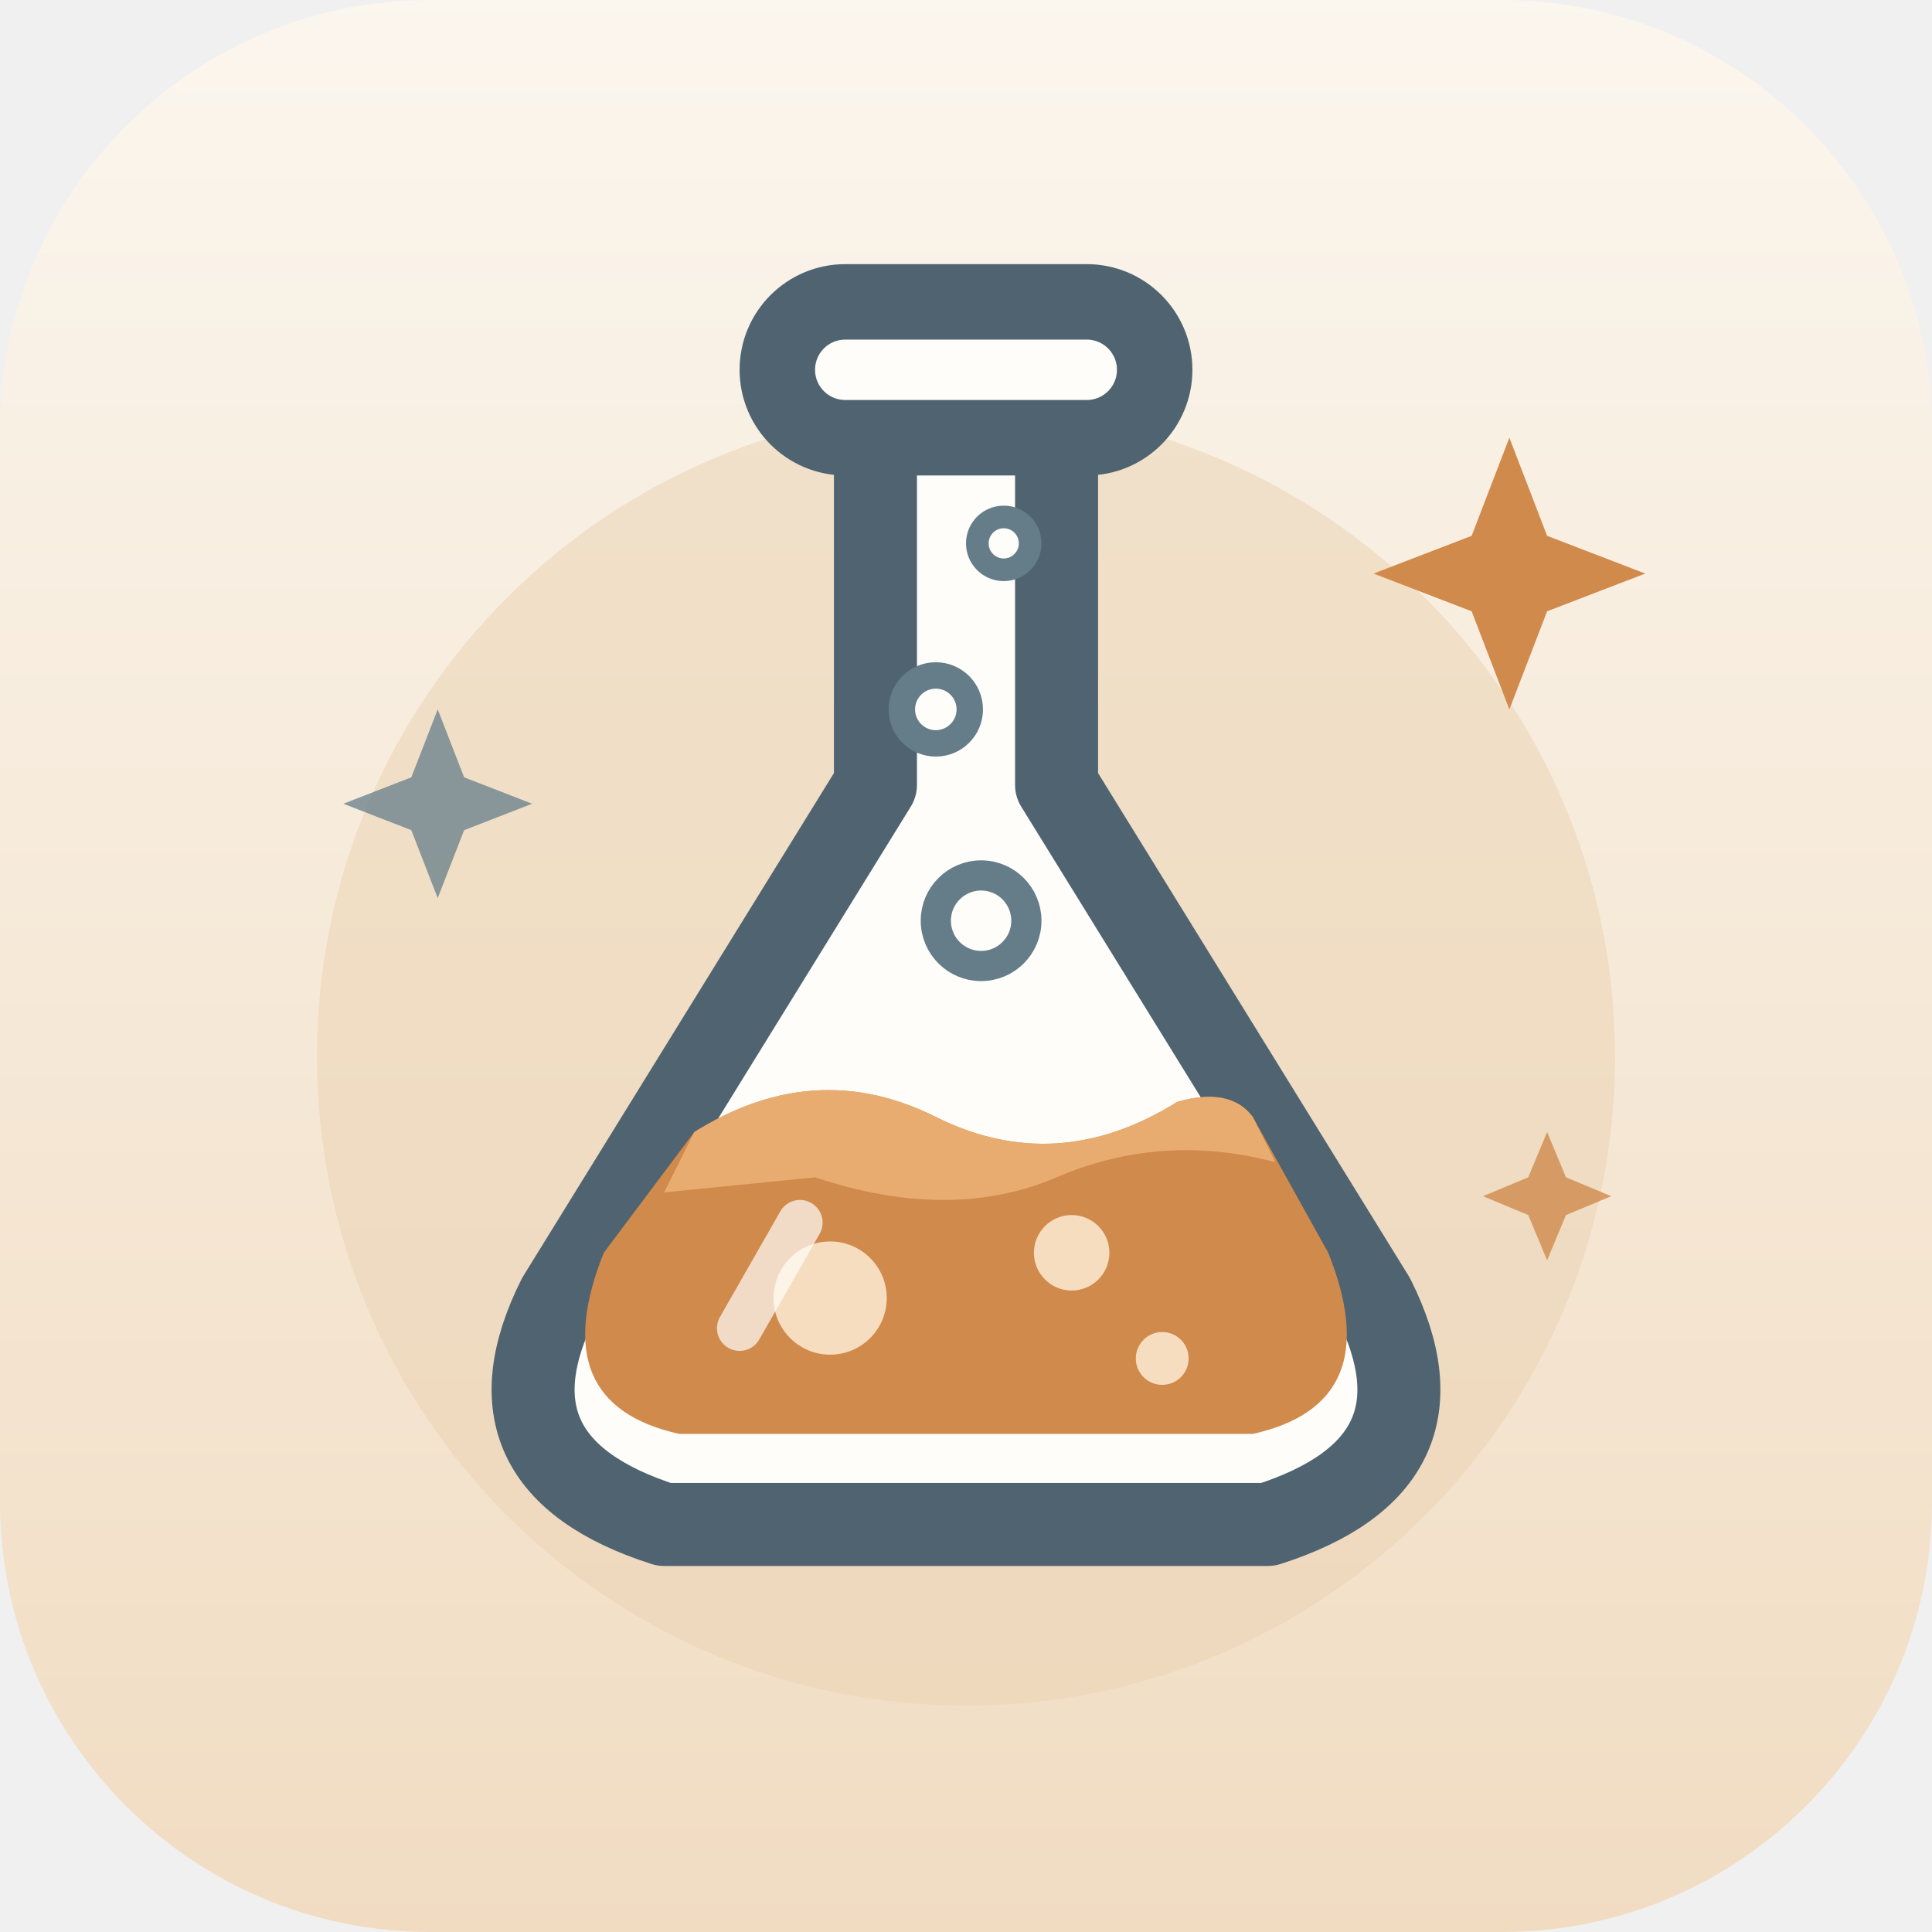
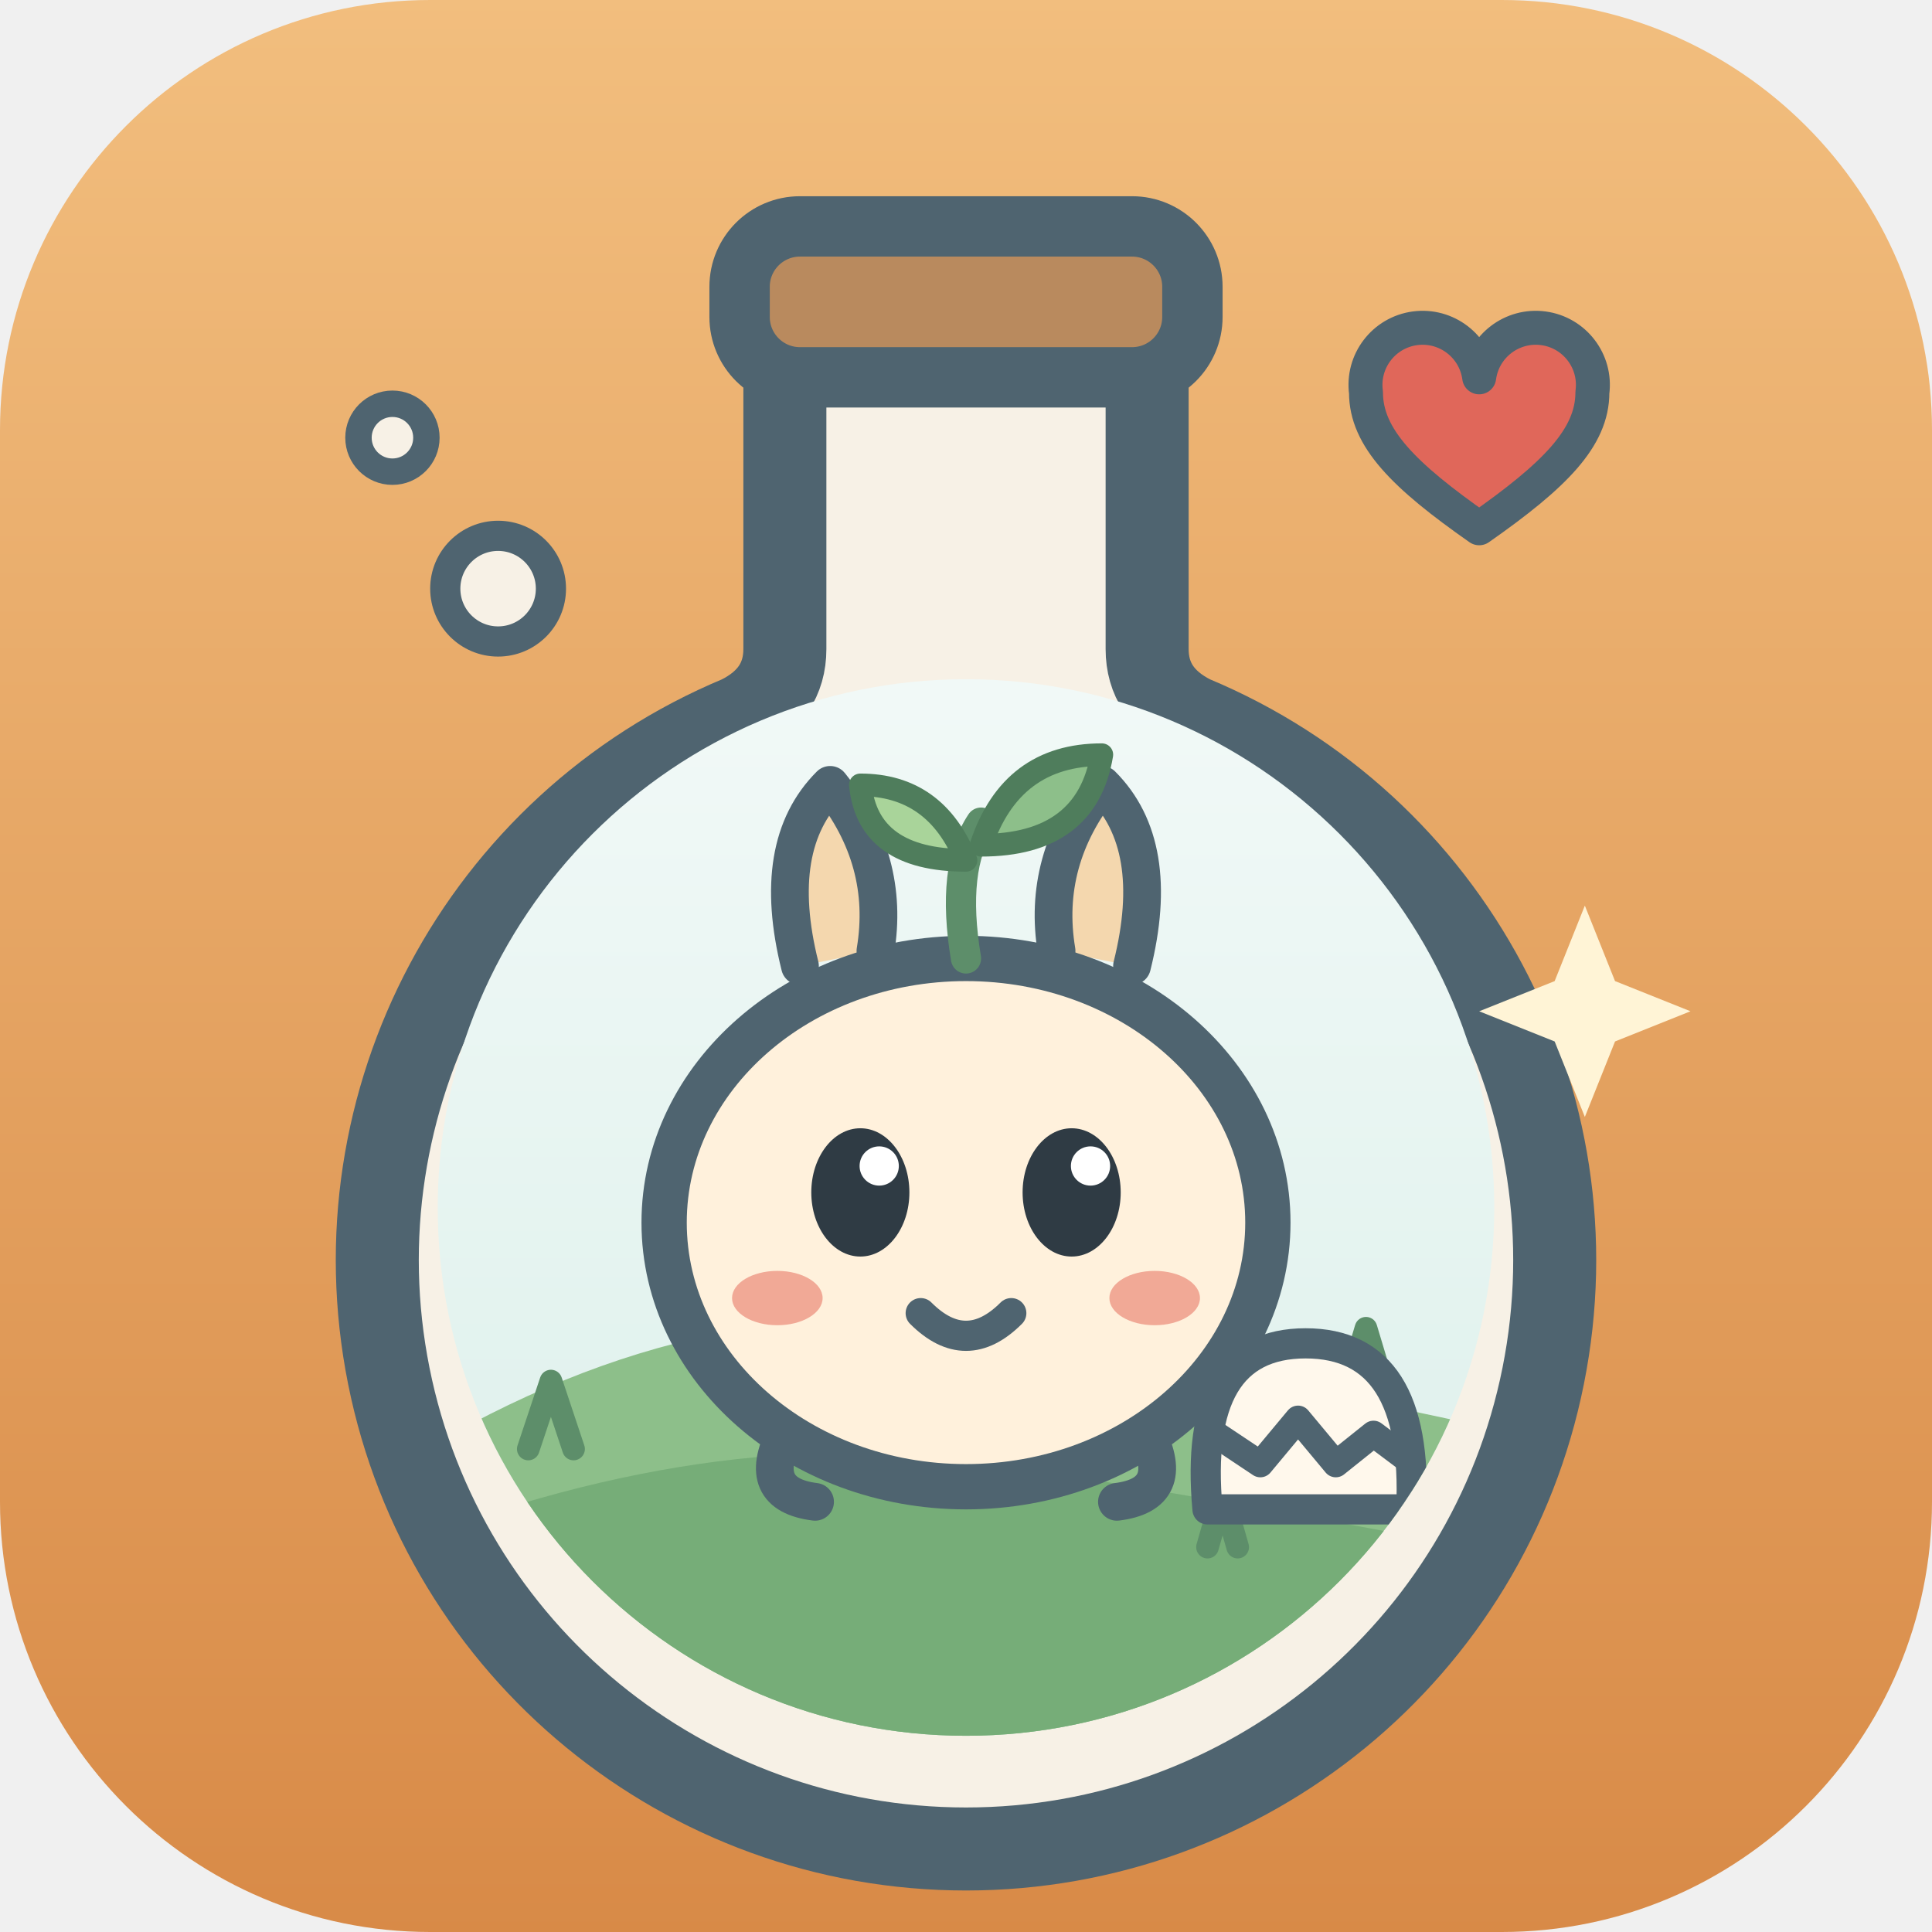
<svg xmlns="http://www.w3.org/2000/svg" width="512" height="512" viewBox="0 0 256 256">
  <defs>
+     <clipPath id="glassIn">
+       <circle cx="128" cy="160" r="70" />
+     </clipPath>
    <linearGradient id="bg" x1="0" y1="0" x2="0" y2="1">
-       <stop stop-color="#FBF6EE" />
-       <stop offset="1" stop-color="#F1DCC2" />
+       <stop stop-color="#F2BE7E" />
+       <stop offset="1" stop-color="#D88A47" />
+     </linearGradient>
+     <linearGradient id="air" x1="0" y1="0" x2="0" y2="1">
+       <stop stop-color="#F3FAF8" />
+       <stop offset="1" stop-color="#D9EEE9" />
    </linearGradient>
  </defs>
  <rect width="256" height="256" rx="57" fill="url(#bg)" />
  <g stroke-linecap="round" stroke-linejoin="round">
-     <circle cx="128" cy="140" r="86" fill="#EBD3B4" opacity=".55" />
-     <path d="M200 58l5 13 13 5-13 5-5 13-5-13-13-5 13-5z" fill="#D08A4C" />
-     <path d="M58 94l3.5 9 9 3.5-9 3.5-3.5 9-3.5-9-9-3.5 9-3.5z" fill="#657D89" opacity=".75" />
-     <path d="M205 150l2.5 6 6 2.5-6 2.5-2.5 6-2.5-6-6-2.5 6-2.5z" fill="#D08A4C" opacity=".8" />
-     <path d="M116 54V104L74 172Q63 194 88 202H168Q193 194 182 172L140 104V54" fill="#FFFDF9" stroke="#4F6470" stroke-width="11" />
-     <path d="M92 150Q108 140 124 148T156 146Q163 144 166 148L176 166Q184 186 166 190H90Q72 186 80 166Z" fill="#D08A4C" />
-     <path d="M92 150Q108 140 124 148T156 146Q163 144 166 148L169 154Q154 150 140 156T108 156Q98 157 88 158Z" fill="#E9AC70" />
-     <circle cx="110" cy="172" r="7.5" fill="#F7DDBF" />
-     <circle cx="142" cy="166" r="5" fill="#F7DDBF" />
-     <circle cx="154" cy="180" r="3.5" fill="#F7DDBF" />
-     <circle cx="130" cy="122" r="6" fill="#FFFDF9" stroke="#657D89" stroke-width="4" />
-     <circle cx="124" cy="94" r="4.5" fill="#FFFDF9" stroke="#657D89" stroke-width="3.5" />
-     <circle cx="133" cy="72" r="3.5" fill="#FFFDF9" stroke="#657D89" stroke-width="3" />
-     <path d="M98 176L106 162" stroke="#FFFDF9" stroke-width="6" opacity=".7" />
-     <rect x="103" y="40" width="50" height="18" rx="9" fill="#FFFDF9" stroke="#4F6470" stroke-width="10" />
+     <path d="M104 46h48v40q0 6 6 9a78 78 0 1 1-60 0q6-3 6-9z" fill="#F7F1E6" stroke="#4F6470" stroke-width="11" />
+     <g clip-path="url(#glassIn)">
+       <rect x="40" y="80" width="180" height="160" fill="url(#air)" />
+       <path d="M50 196q40-26 78-20t82 16v70H50z" fill="#8DBF8A" />
+       <path d="M50 206q44-18 82-12t78 14v60H50z" fill="#76AD78" />
+       <path d="M70 192l3-9 3 9M178 186l3-10 3 10M160 205l2-7 2 7" fill="none" stroke="#5D8E6A" stroke-width="3" />
+       <path d="M160 200q-2-22 13-22t14 22z" fill="#FFF8EC" stroke="#4F6470" stroke-width="4" />
+       <path d="M161 190l6 4 5-6 5 6 5-4 4 3" fill="none" stroke="#4F6470" stroke-width="3.5" />
+     </g>
+     <path d="M106 128q-4-16 4-24 8 10 6 22M150 128q4-16-4-24-8 10-6 22" fill="#F4D7AE" stroke="#4F6470" stroke-width="5" />
+     <ellipse cx="128" cy="162" rx="40" ry="35" fill="#FFF1DC" stroke="#4F6470" stroke-width="6" />
+     <path d="M128 127q-2-12 2-18" fill="none" stroke="#5D8E6A" stroke-width="4" />
+     <path d="M130 112q4-12 16-12-2 12-16 12z" fill="#8DBF8A" stroke="#4F7D5C" stroke-width="3" />
+     <path d="M128 114q-4-10-14-10 1 10 14 10z" fill="#A9D49A" stroke="#4F7D5C" stroke-width="3" />
+     <ellipse cx="114" cy="158" rx="6.5" ry="8.5" fill="#2F3B44" />
+     <ellipse cx="142" cy="158" rx="6.5" ry="8.5" fill="#2F3B44" />
+     <circle cx="116.5" cy="154.5" r="2.6" fill="#fff" />
+     <circle cx="144.5" cy="154.5" r="2.6" fill="#fff" />
+     <ellipse cx="103" cy="172" rx="6" ry="3.6" fill="#EE9C8A" opacity=".85" />
+     <ellipse cx="153" cy="172" rx="6" ry="3.6" fill="#EE9C8A" opacity=".85" />
+     <path d="M122 174q6 6 12 0" fill="none" stroke="#4F6470" stroke-width="4" />
+     <path d="M104 190q-4 8 4 9M152 190q4 8-4 9" fill="none" stroke="#4F6470" stroke-width="5" />
+     <path d="M196 70c-10-7-15-12-15-18a7.5 7.5 0 0 1 15-2 7.5 7.5 0 0 1 15 2c0 6-5 11-15 18z" fill="#E0675A" stroke="#4F6470" stroke-width="4.5" />
+     <circle cx="66" cy="78" r="7" fill="#F7F1E6" stroke="#4F6470" stroke-width="4" />
+     <circle cx="52" cy="58" r="4.5" fill="#F7F1E6" stroke="#4F6470" stroke-width="3.5" />
+     <path d="M210 120l4 10 10 4-10 4-4 10-4-10-10-4 10-4z" fill="#FFF4D6" />
+     <rect x="98" y="30" width="60" height="20" rx="8" fill="#B98A5E" stroke="#4F6470" stroke-width="8" />
  </g>
</svg>
